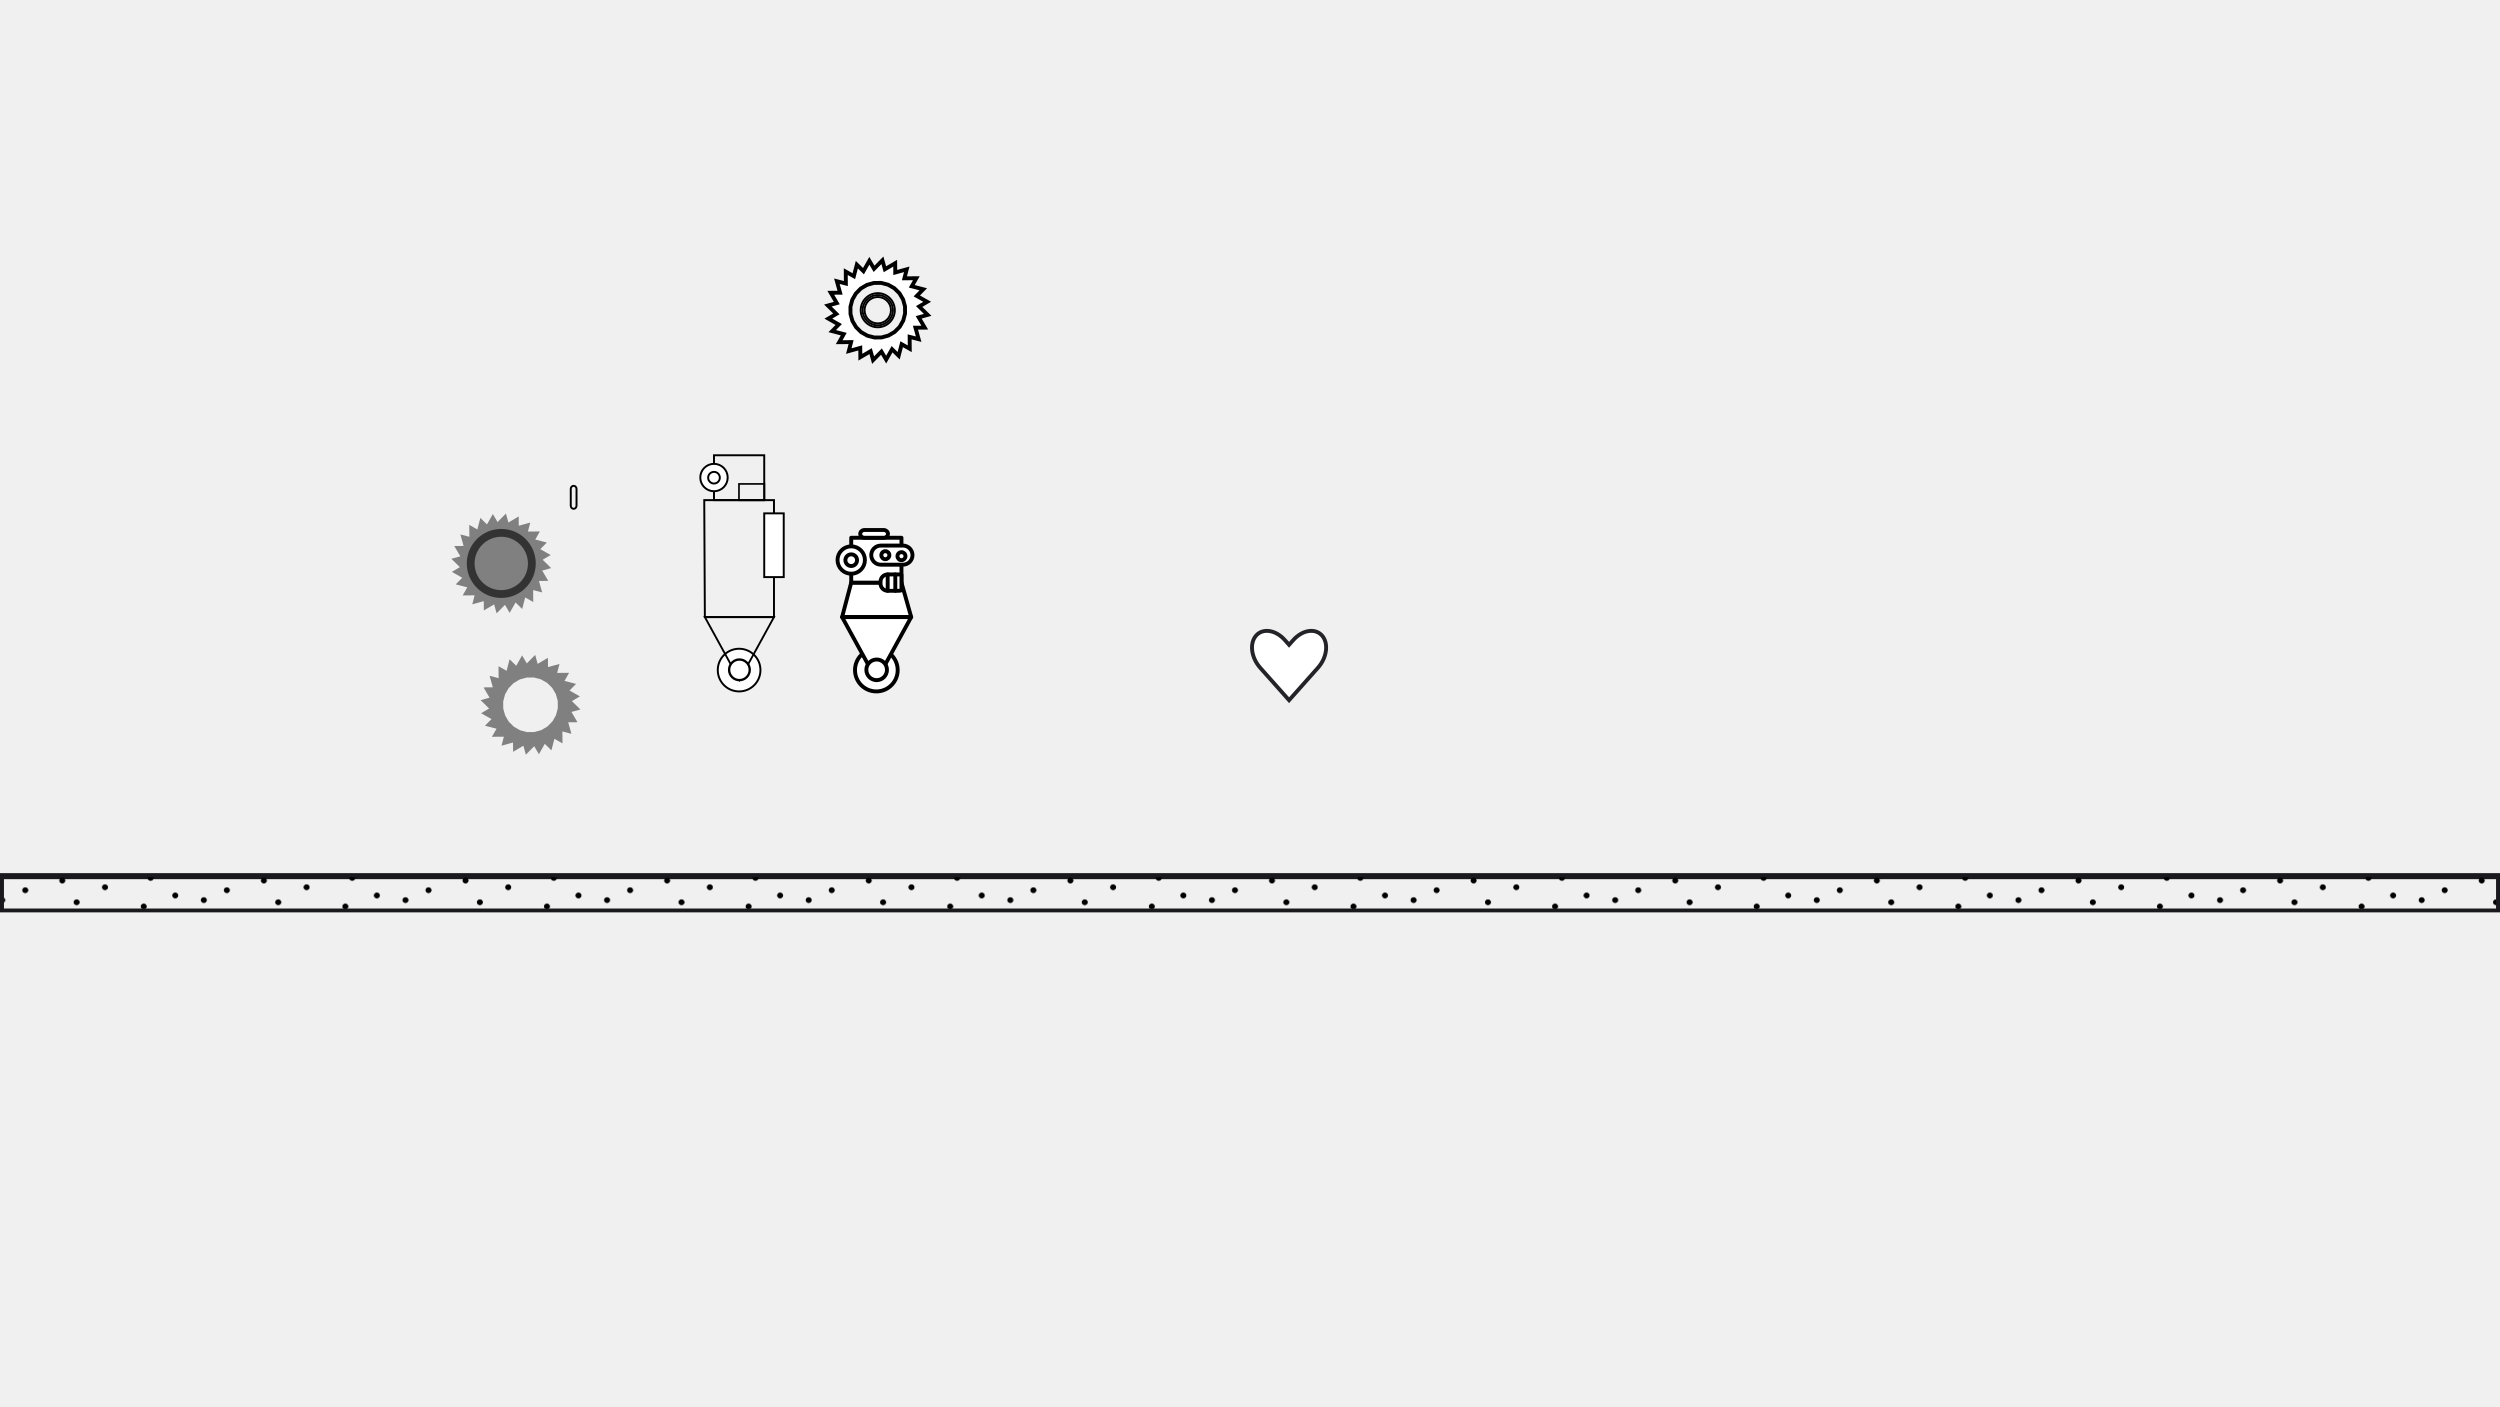
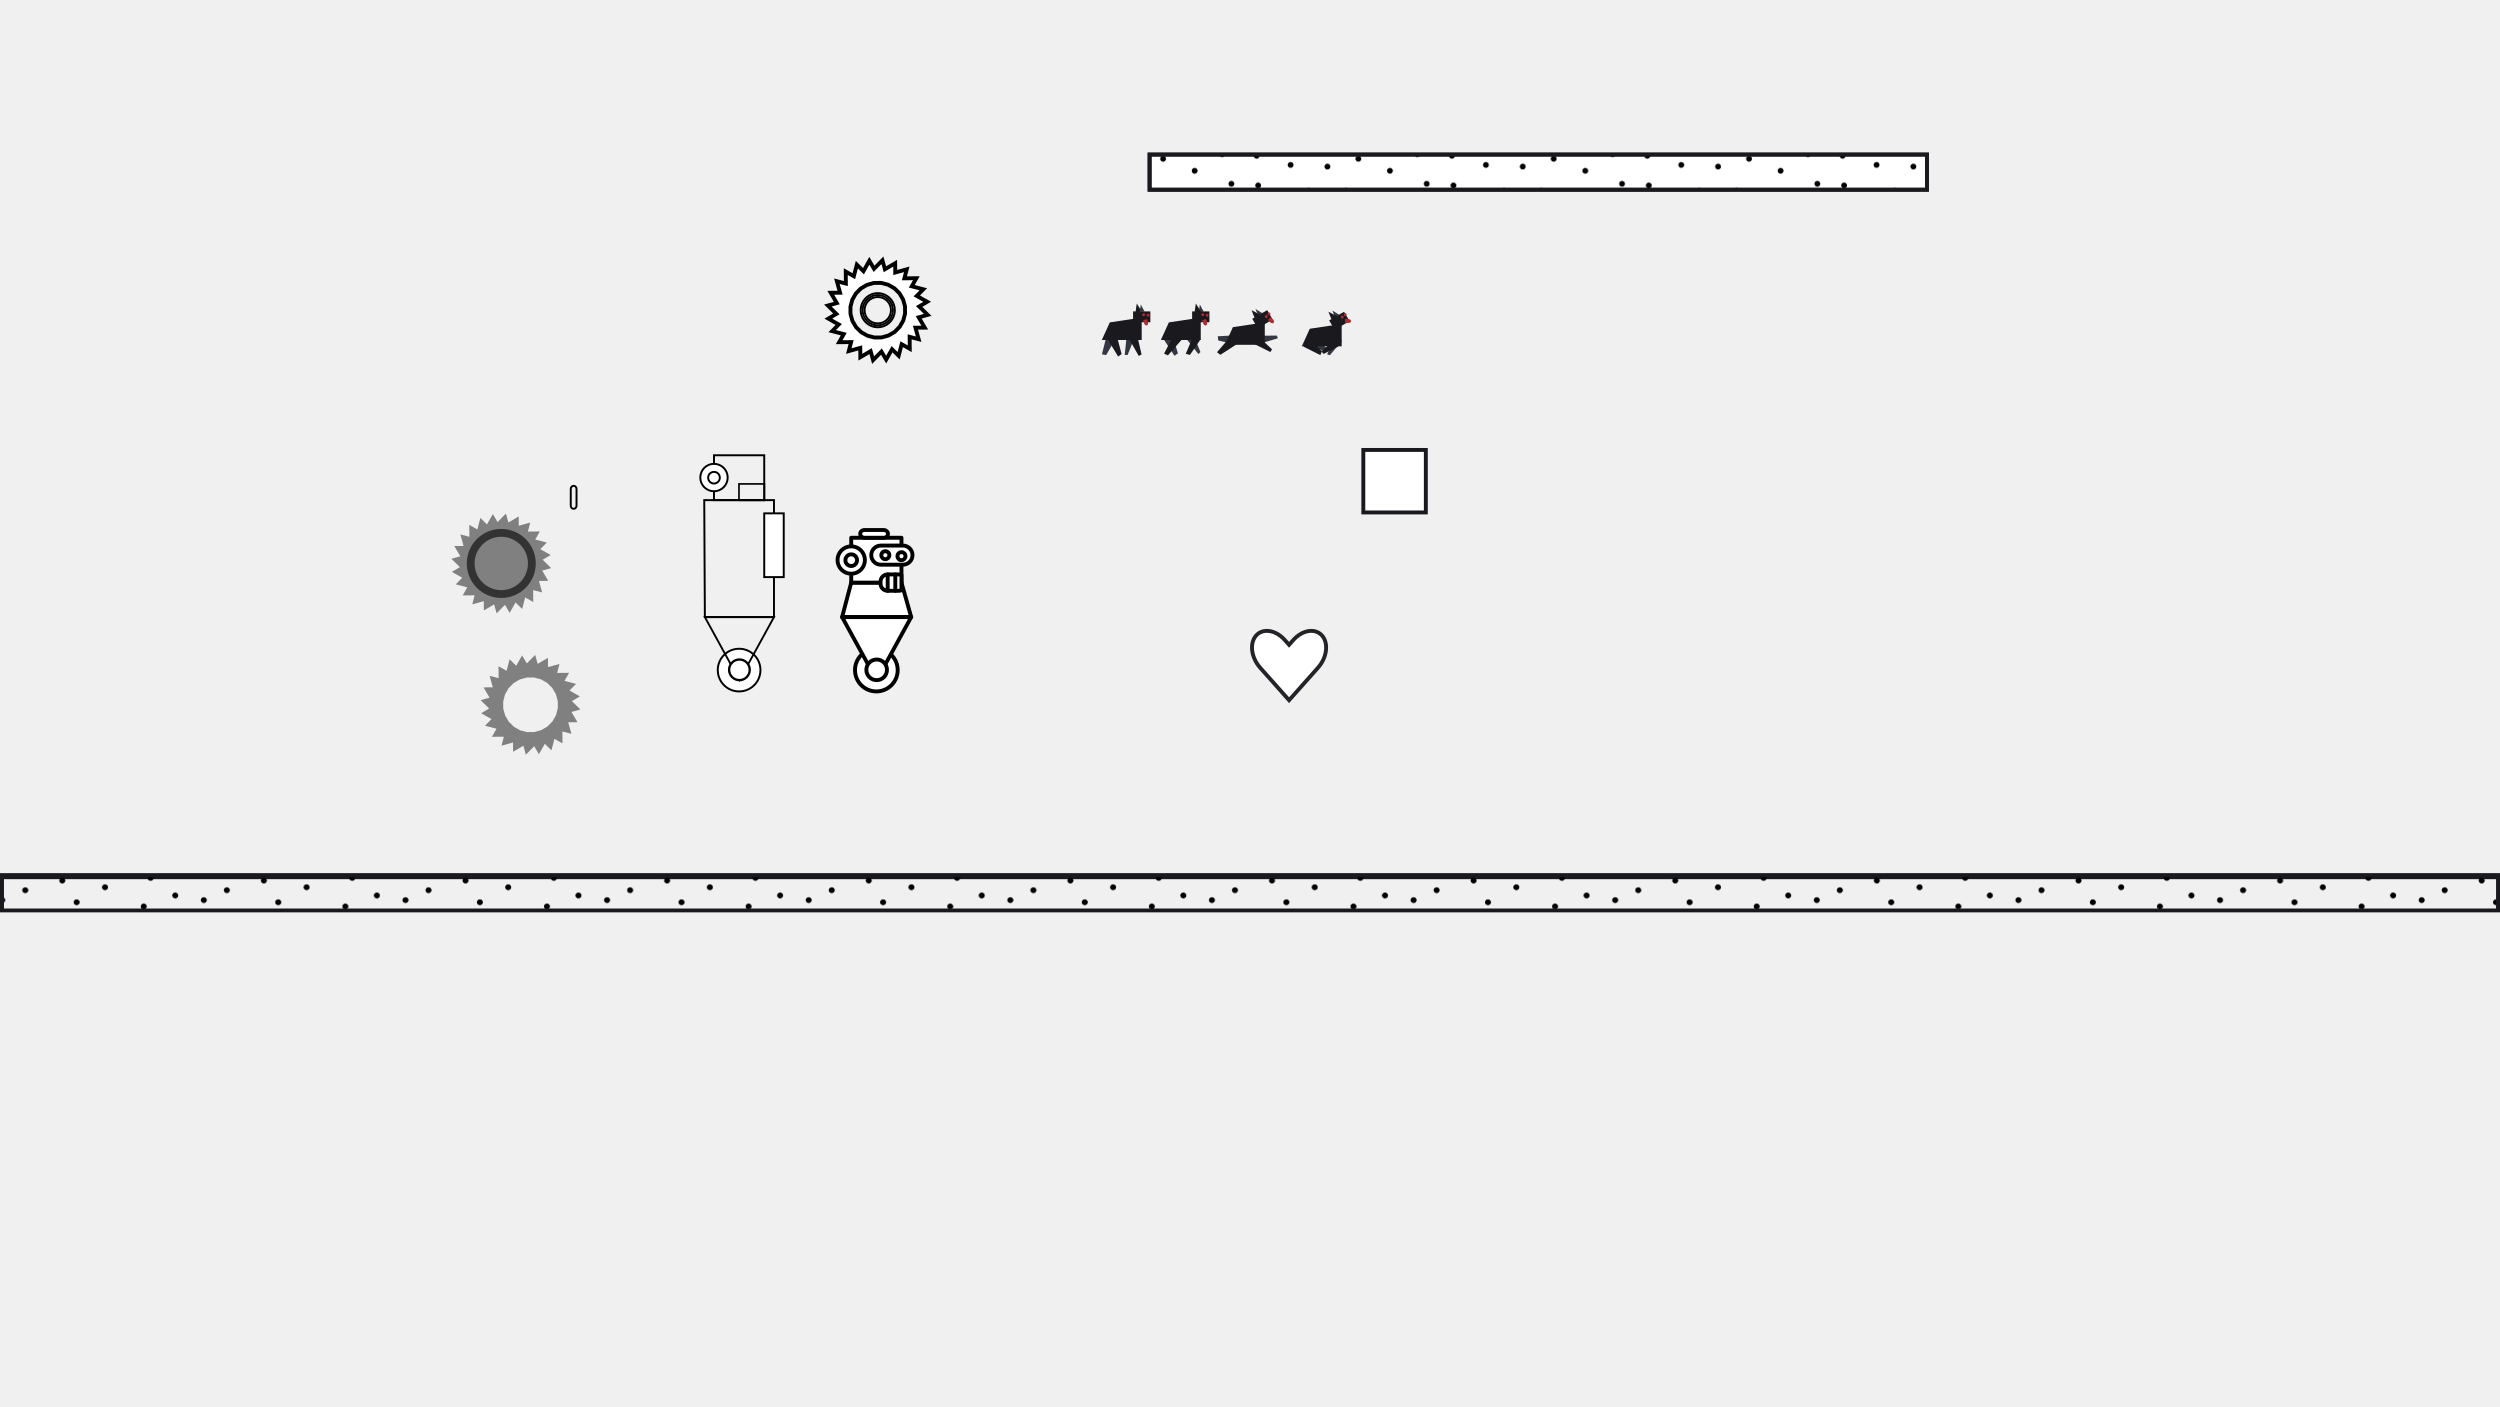
<svg xmlns="http://www.w3.org/2000/svg" xmlns:xlink="http://www.w3.org/1999/xlink" width="1280" height="720" viewBox="0 0 1280 720" version="1.1" id="svg1">
  <defs id="defs1">
-     <pattern xlink:href="#Polkadots-med" preserveAspectRatio="xMidYMid" id="pattern20" patternTransform="matrix(10,0,0,10,-45.68994,28.7962)" />
+     <pattern xlink:href="#pattern75" preserveAspectRatio="xMidYMid" id="pattern76" patternTransform="matrix(10,0,0,10,0,-29.18016)" />
+     <pattern patternUnits="userSpaceOnUse" width="10" height="10" patternTransform="translate(0,0) scale(10,10)" preserveAspectRatio="xMidYMid" id="pattern75">
+       <circle style="stroke:none" cx="2.567" cy="0.810" r="0.15" id="circle26" />
+       <circle style="stroke:none" cx="3.048" cy="2.33" r="0.15" id="circle27" />
+       <circle style="stroke:none" cx="4.418" cy="2.415" r="0.15" id="circle28" />
+       <circle style="stroke:none" cx="1.844" cy="3.029" r="0.15" id="circle29" />
+       <circle style="stroke:none" cx="6.08" cy="1.363" r="0.15" id="circle30" />
+       <circle style="stroke:none" cx="5.819" cy="4.413" r="0.15" id="circle31" />
+       <circle style="stroke:none" cx="4.305" cy="4.048" r="0.15" id="circle32" />
+       <circle style="stroke:none" cx="5.541" cy="3.045" r="0.15" id="circle33" />
+       <circle style="stroke:none" cx="4.785" cy="5.527" r="0.15" id="circle34" />
+       <circle style="stroke:none" cx="2.667" cy="5.184" r="0.15" id="circle35" />
+       <circle style="stroke:none" cx="7.965" cy="1.448" r="0.15" id="circle36" />
+       <circle style="stroke:none" cx="7.047" cy="5.049" r="0.15" id="circle38" />
+       <circle style="stroke:none" cx="4.340" cy="0.895" r="0.15" id="circle39" />
+       <circle style="stroke:none" cx="7.125" cy="0.340" r="0.15" id="circle44" />
+       <circle style="stroke:none" cx="9.550" cy="1.049" r="0.15" id="circle45" />
+       <circle style="stroke:none" cx="7.006" cy="2.689" r="0.15" id="circle46" />
+       <circle style="stroke:none" cx="8.909" cy="2.689" r="0.15" id="circle47" />
+       <circle style="stroke:none" cx="9.315" cy="4.407" r="0.15" id="circle48" />
+       <circle style="stroke:none" cx="7.820" cy="3.870" r="0.15" id="circle50" />
+       <circle style="stroke:none" cx="8.270" cy="5.948" r="0.15" id="circle51" />
+       <circle style="stroke:none" cx="7.973" cy="7.428" r="0.15" id="circle52" />
+       <circle style="stroke:none" cx="9.342" cy="8.072" r="0.15" id="circle53" />
+       <circle style="stroke:none" cx="8.206" cy="9.315" r="0.15" id="circle54" />
+       <circle style="stroke:none" cx="9.682" cy="9.475" r="0.15" id="circle55" />
+       <circle style="stroke:none" cx="9.688" cy="6.186" r="0.15" id="circle56" />
+       <circle style="stroke:none" cx="3.379" cy="6.296" r="0.15" id="circle57" />
+       <circle style="stroke:none" cx="2.871" cy="8.204" r="0.15" id="circle58" />
+       <circle style="stroke:none" cx="4.59" cy="8.719" r="0.15" id="circle59" />
+       <circle style="stroke:none" cx="3.181" cy="9.671" r="0.15" id="circle60" />
+       <circle style="stroke:none" cx="5.734" cy="7.315" r="0.15" id="circle61" />
+       <circle style="stroke:none" cx="6.707" cy="6.513" r="0.15" id="circle62" />
+       <circle style="stroke:none" cx="5.730" cy="9.670" r="0.15" id="circle63" />
+       <circle style="stroke:none" cx="6.535" cy="8.373" r="0.15" id="circle64" />
+       <circle style="stroke:none" cx="4.37" cy="7.154" r="0.15" id="circle65" />
+       <circle style="stroke:none" cx="0.622" cy="7.25" r="0.15" id="circle66" />
+       <circle style="stroke:none" cx="0.831" cy="5.679" r="0.15" id="circle67" />
+       <circle style="stroke:none" cx="1.257" cy="8.519" r="0.15" id="circle68" />
+       <circle style="stroke:none" cx="1.989" cy="6.877" r="0.15" id="circle69" />
+       <circle style="stroke:none" cx="0.374" cy="3.181" r="0.15" id="circle70" />
+       <circle style="stroke:none" cx="1.166" cy="1.664" r="0.15" id="circle71" />
+       <circle style="stroke:none" cx="1.151" cy="0.093" r="0.15" id="circle72" />
+       <circle style="stroke:none" cx="1.151" cy="10.093" r="0.15" id="circle73" />
+       <circle style="stroke:none" cx="1.302" cy="4.451" r="0.15" id="circle74" />
+       <circle style="stroke:none" cx="3.047" cy="3.763" r="0.15" id="circle75" />
+     </pattern>
+     <clipPath clipPathUnits="userSpaceOnUse" id="clipPath25">
+       <path id="path25" style="stroke-width:0.1;stroke-linecap:square;paint-order:markers fill stroke;stop-color:#000000" d="m -880.828,-187.298 h 1640.84 v 73.282 h -1640.84 z" />
+     </clipPath>
+     <pattern xlink:href="#Polkadots-med" preserveAspectRatio="xMidYMid" id="pattern20" patternTransform="matrix(10,0,0,10,-45.68994,28.7962)" x="0" y="0" />
    <pattern patternUnits="userSpaceOnUse" width="10" height="10" patternTransform="translate(0,0) scale(10,10)" preserveAspectRatio="xMidYMid" id="Polkadots-med">
      <circle style="stroke:none" cx="2.567" cy="0.810" r="0.15" id="circle406" />
      <circle style="stroke:none" cx="3.048" cy="2.33" r="0.15" id="circle408" />
      <circle style="stroke:none" cx="4.418" cy="2.415" r="0.15" id="circle410" />
      <circle style="stroke:none" cx="1.844" cy="3.029" r="0.15" id="circle412" />
      <circle style="stroke:none" cx="6.08" cy="1.363" r="0.15" id="circle414" />
      <circle style="stroke:none" cx="5.819" cy="4.413" r="0.15" id="circle416" />
      <circle style="stroke:none" cx="4.305" cy="4.048" r="0.15" id="circle418" />
      <circle style="stroke:none" cx="5.541" cy="3.045" r="0.15" id="circle420" />
      <circle style="stroke:none" cx="4.785" cy="5.527" r="0.15" id="circle422" />
      <circle style="stroke:none" cx="2.667" cy="5.184" r="0.15" id="circle424" />
      <circle style="stroke:none" cx="7.965" cy="1.448" r="0.15" id="circle426" />
      <circle style="stroke:none" cx="7.047" cy="5.049" r="0.15" id="circle428" />
      <circle style="stroke:none" cx="4.340" cy="0.895" r="0.15" id="circle430" />
      <circle style="stroke:none" cx="7.125" cy="0.340" r="0.15" id="circle432" />
      <circle style="stroke:none" cx="9.550" cy="1.049" r="0.15" id="circle434" />
      <circle style="stroke:none" cx="7.006" cy="2.689" r="0.15" id="circle436" />
      <circle style="stroke:none" cx="8.909" cy="2.689" r="0.15" id="circle438" />
      <circle style="stroke:none" cx="9.315" cy="4.407" r="0.15" id="circle440" />
      <circle style="stroke:none" cx="7.820" cy="3.870" r="0.15" id="circle442" />
      <circle style="stroke:none" cx="8.270" cy="5.948" r="0.15" id="circle444" />
      <circle style="stroke:none" cx="7.973" cy="7.428" r="0.15" id="circle446" />
      <circle style="stroke:none" cx="9.342" cy="8.072" r="0.15" id="circle448" />
      <circle style="stroke:none" cx="8.206" cy="9.315" r="0.15" id="circle450" />
      <circle style="stroke:none" cx="9.682" cy="9.475" r="0.15" id="circle452" />
      <circle style="stroke:none" cx="9.688" cy="6.186" r="0.15" id="circle454" />
      <circle style="stroke:none" cx="3.379" cy="6.296" r="0.15" id="circle456" />
      <circle style="stroke:none" cx="2.871" cy="8.204" r="0.15" id="circle458" />
      <circle style="stroke:none" cx="4.59" cy="8.719" r="0.15" id="circle460" />
      <circle style="stroke:none" cx="3.181" cy="9.671" r="0.15" id="circle462" />
      <circle style="stroke:none" cx="5.734" cy="7.315" r="0.15" id="circle464" />
      <circle style="stroke:none" cx="6.707" cy="6.513" r="0.15" id="circle466" />
      <circle style="stroke:none" cx="5.730" cy="9.670" r="0.15" id="circle468" />
      <circle style="stroke:none" cx="6.535" cy="8.373" r="0.15" id="circle470" />
      <circle style="stroke:none" cx="4.37" cy="7.154" r="0.15" id="circle472" />
      <circle style="stroke:none" cx="0.622" cy="7.25" r="0.15" id="circle474" />
      <circle style="stroke:none" cx="0.831" cy="5.679" r="0.15" id="circle476" />
      <circle style="stroke:none" cx="1.257" cy="8.519" r="0.15" id="circle478" />
      <circle style="stroke:none" cx="1.989" cy="6.877" r="0.15" id="circle480" />
      <circle style="stroke:none" cx="0.374" cy="3.181" r="0.15" id="circle482" />
      <circle style="stroke:none" cx="1.166" cy="1.664" r="0.15" id="circle484" />
      <circle style="stroke:none" cx="1.151" cy="0.093" r="0.15" id="circle486" />
      <circle style="stroke:none" cx="1.151" cy="10.093" r="0.15" id="circle488" />
      <circle style="stroke:none" cx="1.302" cy="4.451" r="0.15" id="circle490" />
      <circle style="stroke:none" cx="3.047" cy="3.763" r="0.15" id="circle492" />
    </pattern>
    <clipPath clipPathUnits="userSpaceOnUse" id="clipPath14">
      <path id="path14" style="stroke-width:0.1;stroke-linecap:square;paint-order:markers fill stroke;stop-color:#000000" d="m -880.828,-187.298 h 1640.84 v 73.282 h -1640.84 z" />
    </clipPath>
    <clipPath clipPathUnits="userSpaceOnUse" id="clipPath52">
      <path id="path8" style="stroke-width:0.1;stroke-linecap:square;paint-order:markers fill stroke;stop-color:#000000" d="m -880.828,-187.298 h 1640.84 v 73.282 h -1640.84 z" />
    </clipPath>
  </defs>
  <g id="layer1">
    <path id="path49" style="fill:#808080;fill-opacity:1;stroke:none;stroke-width:10" d="m 259.033,262.938 -4.283,4.352 -2.41,-4.1 -3.01,5.313 -3.391,-3.336 -1.531,5.91 -4.139,-2.344 0.051,6.105 -4.604,-1.193 1.627,5.883 -4.754,0.039 3.094,5.264 -4.582,1.268 4.352,4.283 -4.1,2.41 5.313,3.01 -3.336,3.391 5.91,1.531 -2.344,4.139 6.105,-0.051 -1.193,4.604 5.883,-1.627 0.039,4.754 5.264,-3.096 1.268,4.584 4.281,-4.35 2.412,4.098 3.01,-5.312 3.389,3.336 1.533,-5.91 4.137,2.344 -0.049,-6.105 4.604,1.193 -1.627,-5.883 4.754,-0.039 -3.094,-5.264 4.582,-1.268 -4.352,-4.281 4.1,-2.412 -5.313,-3.01 3.336,-3.389 -5.91,-1.533 2.344,-4.137 -6.105,0.049 1.193,-4.604 -5.883,1.627 -0.039,-4.754 -5.264,3.094 z m -0.66,11.564 3.559,0.922 3.201,1.812 2.623,2.58 1.863,3.17 0.98,3.543 0.029,3.68 -0.922,3.559 -1.812,3.199 -2.582,2.627 -3.164,1.861 -3.547,0.98 -3.684,0.029 -3.553,-0.92 -3.203,-1.814 -2.621,-2.578 -1.865,-3.168 -0.98,-3.545 -0.029,-3.686 0.92,-3.555 1.816,-3.203 2.576,-2.619 3.168,-1.865 3.545,-0.98 z" />
    <path id="path52" style="fill:#808080;fill-opacity:1;stroke:none;stroke-width:10" d="m 274.007,335.313 -4.283,4.352 -2.41,-4.1 -3.01,5.313 -3.391,-3.336 -1.531,5.91 -4.139,-2.344 0.051,6.105 -4.604,-1.193 1.627,5.883 -4.754,0.039 3.094,5.264 -4.582,1.268 4.352,4.283 -4.1,2.41 5.313,3.01 -3.336,3.391 5.91,1.531 -2.344,4.139 6.105,-0.051 -1.193,4.604 5.883,-1.627 0.039,4.754 5.264,-3.096 1.268,4.584 4.281,-4.35 2.412,4.098 3.01,-5.312 3.389,3.336 1.533,-5.91 4.137,2.344 -0.049,-6.105 4.604,1.193 -1.627,-5.883 4.754,-0.039 -3.094,-5.264 4.582,-1.268 -4.352,-4.281 4.1,-2.412 -5.313,-3.01 3.336,-3.389 -5.91,-1.533 2.344,-4.137 -6.105,0.049 1.193,-4.604 -5.883,1.627 -0.039,-4.754 -5.264,3.094 z m -0.66,11.564 3.559,0.922 3.201,1.812 2.623,2.58 1.863,3.17 0.98,3.543 0.029,3.68 -0.922,3.559 -1.812,3.199 -2.582,2.627 -3.164,1.861 -3.547,0.98 -3.684,0.029 -3.553,-0.92 -3.203,-1.814 -2.621,-2.578 -1.865,-3.168 -0.98,-3.545 -0.029,-3.686 0.92,-3.555 1.816,-3.203 2.576,-2.619 3.168,-1.865 3.545,-0.98 z" />
    <circle style="fill:#808080;stroke:#333333;stroke-width:4;stroke-dasharray:none" id="circle49" cx="256.647" cy="288.484" r="15.662" />
    <g id="g37" transform="translate(-703.3528,-251.5157)">
      <circle style="fill:#ffffff;fill-opacity:1;stroke:#000000;stroke-width:1;stroke-dasharray:none" id="path37" cx="1081.777" cy="594.6" r="10.927" />
      <path id="rect29" style="opacity:1;vector-effect:none;fill:none;fill-rule:evenodd;stroke:#000000;stop-color:#000000;stop-opacity:1" d="m 1063.924,507.581 h 35.707 v 59.882 h -35.388 z" />
      <rect style="font-variation-settings:normal;opacity:1;vector-effect:none;fill:none;fill-opacity:1;fill-rule:evenodd;stroke:#000000;stroke-width:1;stroke-linecap:butt;stroke-linejoin:miter;stroke-miterlimit:4;stroke-dasharray:none;stroke-dashoffset:0;stroke-opacity:1;-inkscape-stroke:none;stop-color:#000000;stop-opacity:1" id="rect30" width="25.725" height="22.968" x="1068.915" y="484.613" />
      <rect style="font-variation-settings:normal;opacity:1;vector-effect:none;fill:#ffffff;fill-opacity:1;fill-rule:evenodd;stroke:#000000;stroke-width:1;stroke-linecap:butt;stroke-linejoin:miter;stroke-miterlimit:4;stroke-dasharray:none;stroke-dashoffset:0;stroke-opacity:1;-inkscape-stroke:none;stop-color:#000000;stop-opacity:1" id="rect31" width="9.983" height="32.636" x="1094.64" y="514.356" />
      <path style="fill:none;fill-opacity:1;stroke:#000000;stroke-width:1;stroke-dasharray:none" id="path33" d="m 1030.904,629.677 -9.31,-16.126 -9.31,-16.126 18.621,0 18.62,0 -9.31,16.126 z" transform="matrix(0.9502488,0,0,1.000875,102.3215,-30.48499)" />
      <rect style="font-variation-settings:normal;opacity:1;vector-effect:none;fill:none;fill-opacity:1;fill-rule:evenodd;stroke:#000000;stroke-width:0.858;stroke-linecap:butt;stroke-linejoin:miter;stroke-miterlimit:4;stroke-dasharray:none;stroke-dashoffset:0;stroke-opacity:1;-inkscape-stroke:none;stop-color:#000000;stop-opacity:1" id="rect34" width="13.004" height="8.368" x="1081.707" y="499.284" />
      <circle style="fill:#ffffff;fill-opacity:1;stroke:#000000;stroke-width:1;stroke-dasharray:none" id="path34" cx="1068.915" cy="496.018" r="7.013" />
      <circle style="fill:#ffffff;fill-opacity:1;stroke:#000000;stroke-width:1.205;stroke-dasharray:none" id="path35" cx="1081.937" cy="594.462" r="5.281" />
      <circle style="fill:#ffffff;fill-opacity:1;stroke:#000000;stroke-width:1;stroke-dasharray:none" id="path36" cx="1068.915" cy="496.097" r="2.986" />
    </g>
    <circle style="fill:#ffffff;fill-opacity:1;stroke:#000000;stroke-width:2;stroke-linejoin:round;stroke-dasharray:none" id="circle37" cx="448.687" cy="343.084" r="10.927" />
    <path id="path38" style="fill:#ffffff;fill-rule:evenodd;stroke:#000000;stroke-width:2;stroke-linecap:round;stroke-linejoin:round;stroke-dasharray:none;stop-color:#000000" d="m 435.825,298.3 h 25.725 l 4.991,17.647 h -35.388 z" />
    <rect style="font-variation-settings:normal;fill:#ffffff;fill-opacity:1;fill-rule:evenodd;stroke:#000000;stroke-width:2;stroke-linecap:butt;stroke-linejoin:round;stroke-miterlimit:4;stroke-dasharray:none;stroke-dashoffset:0;stroke-opacity:1;stop-color:#000000" id="rect38" width="25.725" height="22.968" x="435.825" y="275.331" />
    <rect style="font-variation-settings:normal;fill:#ffffff;fill-opacity:1;fill-rule:evenodd;stroke:#000000;stroke-width:2;stroke-linecap:butt;stroke-linejoin:round;stroke-miterlimit:4;stroke-dasharray:none;stroke-dashoffset:0;stroke-opacity:1;stop-color:#000000" id="rect39" width="3.965" height="14.206" x="271.366" y="-454.639" transform="rotate(90)" ry="2.173" rx="1.983" />
    <path style="fill:#ffffff;fill-opacity:1;stroke:#000000;stroke-width:2.051;stroke-linejoin:round;stroke-dasharray:none" id="path39" d="m 1030.904,629.677 -9.31,-16.126 -9.31,-16.126 18.621,0 18.62,0 -9.31,16.126 z" transform="matrix(0.9502488,0,0,1.000875,-530.7686,-282.0007)" />
    <circle style="fill:#ffffff;fill-opacity:1;stroke:#000000;stroke-width:2;stroke-linejoin:round;stroke-dasharray:none" id="circle40" cx="435.825" cy="286.737" r="7.013" />
    <circle style="fill:#ffffff;fill-opacity:1;stroke:#000000;stroke-width:2;stroke-linejoin:round;stroke-dasharray:none" id="circle41" cx="448.847" cy="342.946" r="5.281" />
    <circle style="fill:#ffffff;fill-opacity:1;stroke:#000000;stroke-width:2;stroke-linejoin:round;stroke-dasharray:none" id="circle42" cx="435.825" cy="286.816" r="2.986" />
    <rect style="font-variation-settings:normal;fill:#ffffff;fill-opacity:1;fill-rule:evenodd;stroke:#000000;stroke-width:2;stroke-linecap:butt;stroke-linejoin:miter;stroke-miterlimit:4;stroke-dasharray:none;stroke-dashoffset:0;stroke-opacity:1;stop-color:#000000" id="rect43" width="21.117" height="9.791" x="446.08" y="279.331" ry="4.895" rx="4.895" />
    <circle style="fill:#ffffff;fill-opacity:1;stroke:#000000;stroke-width:2;stroke-linecap:round;stroke-linejoin:round;stroke-dasharray:none" id="circle43" cx="461.55" cy="284.764" r="2.052" />
    <circle style="fill:#ffffff;fill-opacity:1;stroke:#000000;stroke-width:2;stroke-linecap:round;stroke-linejoin:round;stroke-dasharray:none" id="path43" cx="453.295" cy="284.264" r="2.052" />
    <path id="rect40" style="font-variation-settings:normal;fill:#ffffff;fill-opacity:1;fill-rule:evenodd;stroke:#000000;stroke-width:2;stroke-linecap:butt;stroke-linejoin:round;stroke-miterlimit:4;stroke-dasharray:none;stroke-dashoffset:0;stroke-opacity:1;stop-color:#000000" d="m 454.487,294.117 c -2.021,0 -3.648,1.626 -3.648,3.646 v 1.072 c 0,2.021 1.628,3.648 3.648,3.648 h 5.709 c 0.479,0 0.935,-0.092 1.354,-0.258 v -7.854 c -0.418,-0.166 -0.875,-0.256 -1.354,-0.256 z" />
    <rect style="font-variation-settings:normal;opacity:1;vector-effect:none;fill:none;fill-opacity:1;fill-rule:evenodd;stroke:#000000;stroke-width:1;stroke-linecap:butt;stroke-linejoin:miter;stroke-miterlimit:4;stroke-dasharray:none;stroke-dashoffset:0;stroke-opacity:1;-inkscape-stroke:none;stop-color:#000000;stop-opacity:1" id="rect45" width="2.952" height="11.785" x="292.228" y="248.733" rx="1.607" ry="1.607" />
    <path style="fill:#ffffff;fill-opacity:1;stroke:#000000;stroke-width:2;stroke-linecap:round;stroke-linejoin:round;stroke-dasharray:none" d="m 454.487,294.117 v 8.367" id="path47" />
    <path style="fill:#ffffff;fill-opacity:1;stroke:#000000;stroke-width:2;stroke-linecap:round;stroke-linejoin:round;stroke-dasharray:none" d="m 458.397,294.117 v 8.367" id="path48" />
    <path id="path3" style="opacity:1;fill:#ffffff;stroke:#232328;stroke-width:2;stroke-dasharray:none" d="m 643.147,325.384 c -3.497,3.927 -2.57,11.291 2.077,16.511 l 2.157,2.423 12.623,14.178 12.623,-14.178 2.157,-2.423 c 4.647,-5.22 5.574,-12.584 2.077,-16.511 -3.496,-3.927 -10.053,-2.887 -14.7,2.333 l -2.157,2.423 -2.157,-2.423 c -4.647,-5.22 -11.203,-6.26 -14.7,-2.333 z" />
    <g id="g7">
      <path id="path6" style="fill:#ffffff;fill-opacity:1;stroke:#000000;stroke-width:2;stroke-dasharray:none" d="m 451.797,133.278 -4.283,4.352 -2.41,-4.1 -3.01,5.313 -3.391,-3.336 -1.531,5.91 -4.139,-2.344 0.051,6.105 -4.604,-1.193 1.627,5.883 -4.754,0.039 3.094,5.264 -4.582,1.268 4.352,4.283 -4.1,2.41 5.312,3.01 -3.336,3.391 5.91,1.531 -2.344,4.139 6.106,-0.051 -1.193,4.604 5.883,-1.627 0.039,4.754 5.264,-3.096 1.268,4.584 4.281,-4.35 2.412,4.098 3.01,-5.312 3.389,3.336 1.533,-5.91 4.137,2.344 -0.049,-6.105 4.604,1.193 -1.627,-5.883 4.754,-0.039 -3.094,-5.264 4.582,-1.268 -4.351,-4.281 4.1,-2.412 -5.312,-3.01 3.336,-3.389 -5.91,-1.533 2.344,-4.137 -6.105,0.049 1.193,-4.604 -5.883,1.627 -0.039,-4.754 -5.264,3.094 z m -0.66,11.564 3.559,0.922 3.201,1.812 2.623,2.58 1.863,3.17 0.981,3.543 0.029,3.68 -0.922,3.559 -1.812,3.199 -2.582,2.627 -3.164,1.861 -3.547,0.98 -3.684,0.029 -3.553,-0.92 -3.203,-1.814 -2.621,-2.578 -1.865,-3.168 -0.981,-3.545 -0.029,-3.686 0.92,-3.555 1.816,-3.203 2.576,-2.619 3.168,-1.865 3.545,-0.98 z" />
      <g id="g5" transform="translate(-67.87351,0.7861606)">
        <circle style="opacity:1;fill:none;stroke:none;stroke-width:2;stroke-dasharray:none" id="path5" cx="517.285" cy="158.037" r="10.145" />
        <g id="path4" style="opacity:1;fill:none;stroke:#000000;stroke-width:2.022;stroke-dasharray:none" transform="matrix(0.4945499,0,0,0.4945499,35.1122,-144.8121)">
          <path style="baseline-shift:baseline;display:inline;overflow:visible;fill:none;stroke:#000000;stroke-width:2.022;stroke-dasharray:none;enable-background:accumulate;stop-color:#000000;stop-opacity:1" d="M 990.636,612.374 A 15.662,15.662 0 0 1 974.974,628.036 15.662,15.662 0 0 1 959.312,612.374 15.662,15.662 0 0 1 974.974,596.713 a 15.662,15.662 0 0 1 15.662,15.662 z" id="path50" />
          <path style="baseline-shift:baseline;display:inline;overflow:visible;fill:none;stroke:#000000;stroke-width:2.022;stroke-dasharray:none;enable-background:accumulate;stop-color:#000000;stop-opacity:1" d="m 974.975,594.713 c -9.731,0 -17.662,7.932 -17.662,17.662 0,9.731 7.932,17.66 17.662,17.66 9.731,0 17.66,-7.93 17.66,-17.66 0,-9.731 -7.93,-17.662 -17.66,-17.662 z m 0,4 c 7.569,0 13.66,6.093 13.66,13.662 0,7.569 -6.091,13.66 -13.66,13.66 -7.569,0 -13.662,-6.091 -13.662,-13.66 0,-7.569 6.093,-13.662 13.662,-13.662 z" id="path51" />
        </g>
      </g>
      <circle style="opacity:0.36;fill:none;stroke:none;stroke-width:2;stroke-dasharray:none" id="path7" cx="449.412" cy="158.848" r="18.449" />
    </g>
    <g id="g23" transform="matrix(1.020822,0,0,1,-11.11698,0)" style="stroke-width:0.99">
      <g id="g22" transform="matrix(1.01124,0,0,1,-39.75786,370.2068)" style="stroke-width:0.984">
        <rect style="display:inline;fill:#ffffff;fill-opacity:1;stroke:#19191e;stroke-width:1.968;stroke-dasharray:none;stroke-opacity:1" id="rect21" width="1238" height="1" x="51.065" y="77.942" rx="0" ry="0" />
        <rect style="display:inline;fill:url(#pattern20);fill-opacity:1;stroke:#19191e;stroke-width:1.968;stroke-dasharray:none;stroke-opacity:1" id="rect20" width="1238" height="18" x="51.065" y="77.942" rx="0" ry="0" />
      </g>
    </g>
+     <g id="g76">
+       <rect style="opacity:1;fill:#ffffff;fill-opacity:1;stroke:#19191e;stroke-width:2;stroke-dasharray:none;stroke-opacity:1" id="rect24" width="398" height="18" x="588.597" y="79.135" />
+       <rect style="opacity:1;fill:url(#pattern76);fill-opacity:1;stroke:#19191e;stroke-width:2;stroke-dasharray:none;stroke-opacity:1" id="rect23" width="398" height="18" x="588.597" y="79.135" />
+     </g>
+     <rect style="opacity:1;fill:#ffffff;fill-opacity:1;stroke:#19191e;stroke-width:2;stroke-dasharray:none;stroke-opacity:1" id="rect76" width="32" height="32" x="698.02" y="230.37" />
+     <path id="rect80" style="opacity:1;fill:#19191e;fill-opacity:1;stroke:none;stroke-width:2;stroke-dasharray:none;stroke-opacity:1" d="m 582.04,155.412 -0.286,1.808 -0.303,2.221 h -1.321 v 5.576 h 8.848 v -5.576 h -4.424 z" />
+     <g id="g113">
+       <path style="opacity:1;fill:#323741;fill-opacity:1;stroke:none;stroke-width:2;stroke-dasharray:none;stroke-opacity:1" d="m 642.8,158.188 1.438,3.56 2.104,-1.378 z" id="path94" />
+       <path id="path95" style="opacity:1;fill:#323741;stroke-width:2" d="m 633.118,171.666 -0.155,4.834 -9.221,-2.168 -0.249,-2.162 z" />
+       <path id="path96" style="opacity:1;fill:#323741;stroke-width:2" d="m 645.044,175.917 -0.974,-4.029 9.674,-0.067 0.546,1.374 z" />
+       <path id="path97" style="opacity:1;fill:#19191e;stroke-width:2" d="m 631.243,167.504 16.328,-2.459 v 11.477 h -20.427 z" />
+       <path id="path98" style="opacity:1;fill:#19191e;fill-opacity:1;stroke:none;stroke-width:2;stroke-dasharray:none;stroke-opacity:1" d="m 640.783,158.788 0.66,1.708 0.853,2.073 -1.143,0.663 2.799,4.822 7.652,-4.442 -2.799,-4.822 -3.827,2.221 z" />
+       <path id="path99" style="opacity:1;fill:#19191e;stroke-width:2" d="m 629.382,173.039 3.527,3.393 -8.078,5.227 -1.735,-1.314 z" />
+       <path id="path100" style="opacity:1;fill:#19191e;stroke-width:2" d="m 641.837,175.962 3.315,-2.823 6.1,5.689 -0.786,1.428 z" />
+       <circle style="opacity:1;fill:#b42832;fill-opacity:1;stroke:none;stroke-width:2;stroke-dasharray:none;stroke-opacity:1" id="circle100" cx="479.363" cy="465.662" r="0.747" transform="rotate(-30.13181)" />
+       <circle style="opacity:1;fill:#b42832;fill-opacity:1;stroke:none;stroke-width:2;stroke-dasharray:none;stroke-opacity:1" id="circle101" cx="481.263" cy="465.181" r="0.747" transform="rotate(-30.13181)" />
+       <path id="path101" style="opacity:1;fill:#b42832;fill-opacity:1;stroke:none;stroke-width:2;stroke-dasharray:none;stroke-opacity:1" d="m 652.1,165.296 c 0.389,-0.408 0.225,-1.191 -0.368,-1.758 l -1.187,-1.133 -1.405,1.472 1.187,1.133 c 0.593,0.566 1.384,0.693 1.773,0.286 z" />
+     </g>
+     <g id="g114" transform="translate(0,3.257919)">
+       <path style="opacity:1;fill:#323741;fill-opacity:1;stroke:none;stroke-width:2;stroke-dasharray:none;stroke-opacity:1" d="m 682.166,155.744 1.438,3.56 2.104,-1.378 z" id="path86" />
+       <path id="path87" style="opacity:1;fill:#323741;stroke-width:2" d="m 669.521,172.574 2.482,-4.151 7.009,6.372 -0.832,2.011 z" />
+       <path id="path88" style="opacity:1;fill:#323741;stroke-width:2" d="m 683.42,169.345 3.698,1.874 -6.227,7.403 -1.4,-0.476 z" />
+       <path id="path89" style="opacity:1;fill:#19191e;stroke-width:2" d="m 670.61,165.061 16.328,-2.459 v 11.477 h -20.427 z" />
+       <path id="path90" style="opacity:1;fill:#19191e;fill-opacity:1;stroke:none;stroke-width:2;stroke-dasharray:none;stroke-opacity:1" d="m 680.149,156.344 0.66,1.708 0.853,2.073 -1.143,0.663 2.799,4.822 7.652,-4.442 -2.799,-4.822 -3.827,2.221 z" />
+       <path id="path91" style="opacity:1;fill:#19191e;stroke-width:2" d="m 667.407,174.249 2.43,-4.248 7.039,6.56 -0.851,2.003 z" />
+       <path id="path92" style="opacity:1;fill:#19191e;stroke-width:2" d="m 683.615,170.073 1.528,4.078 -7.424,3.802 -1.076,-1.225 z" />
+       <circle style="opacity:1;fill:#b42832;fill-opacity:1;stroke:none;stroke-width:2;stroke-dasharray:none;stroke-opacity:1" id="circle92" cx="514.5" cy="482.593" r="0.747" transform="rotate(-30.13181)" />
+       <circle style="opacity:1;fill:#b42832;fill-opacity:1;stroke:none;stroke-width:2;stroke-dasharray:none;stroke-opacity:1" id="circle93" cx="516.441" cy="482.299" r="0.747" transform="rotate(-30.13181)" />
+       <path id="path93" style="opacity:1;fill:#b42832;fill-opacity:1;stroke:none;stroke-width:2;stroke-dasharray:none;stroke-opacity:1" d="m 691.758,161.253 c 0.067,-0.56 -0.534,-1.088 -1.348,-1.186 l -1.629,-0.196 -0.243,2.021 1.629,0.196 c 0.815,0.098 1.523,-0.274 1.591,-0.834 z" />
+     </g>
+     <g id="g112">
+       <g id="g110">
+         <path style="opacity:1;fill:#323741;fill-opacity:1;stroke:none;stroke-width:2;stroke-dasharray:none;stroke-opacity:1" d="m 614.321,155.905 -0.543,3.801 2.511,-0.136 z" id="path102" />
+         <path id="path103" style="opacity:1;fill:#323741;stroke-width:2" d="m 596.064,174.128 4.25,-2.307 2.785,9.054 -1.74,1.307 z" />
+         <path id="path104" style="opacity:1;fill:#323741;stroke-width:2" d="m 607.59,173.688 3.379,-2.401 3.655,8.957 -1.073,1.017 z" />
+         <path id="path105" style="opacity:1;fill:#19191e;stroke-width:2" d="m 598.461,165.061 16.328,-2.459 v 11.477 h -20.427 z" />
+         <path id="path106" style="opacity:1;fill:#19191e;fill-opacity:1;stroke:none;stroke-width:2;stroke-dasharray:none;stroke-opacity:1" d="m 612.276,155.412 -0.286,1.808 -0.303,2.221 h -1.321 v 5.576 h 8.848 v -5.576 h -4.424 z" />
+         <path id="path107" style="opacity:1;fill:#19191e;stroke-width:2" d="m 600.444,172.518 4.978,0.96 -7.436,8.472 -1.99,-0.882 z" />
+         <path id="path108" style="opacity:1;fill:#19191e;stroke-width:2" d="m 611.498,170.783 3.162,2.994 -5.388,7.921 -2.176,-0.533 z" />
+         <circle style="opacity:1;fill:#b42832;fill-opacity:1;stroke:none;stroke-width:2;stroke-dasharray:none;stroke-opacity:1" id="circle108" cx="615.814" cy="161.131" r="0.747" />
+         <circle style="opacity:1;fill:#b42832;fill-opacity:1;stroke:none;stroke-width:2;stroke-dasharray:none;stroke-opacity:1" id="circle109" cx="618.054" cy="161.403" r="0.747" />
+         <path id="path109" style="opacity:1;fill:#b42832;fill-opacity:1;stroke:none;stroke-width:2;stroke-dasharray:none;stroke-opacity:1" d="m 617.404,166.634 c 0.541,-0.157 0.793,-0.917 0.564,-1.705 l -0.458,-1.576 -1.954,0.568 0.458,1.576 c 0.229,0.788 0.849,1.294 1.39,1.137 z" />
+       </g>
+     </g>
+     <g id="g111">
+       <g id="g109">
+         <path style="opacity:1;fill:#323741;fill-opacity:1;stroke:none;stroke-width:2;stroke-dasharray:none;stroke-opacity:1" d="m 584.085,155.905 -0.543,3.801 2.511,-0.136 z" id="path85" />
+         <path id="path82" style="opacity:1;fill:#323741;stroke-width:2" d="m 566.541,172.051 4.575,1.568 -4.78,8.178 -2.14,-0.397 z" />
+         <path id="path83" style="opacity:1;fill:#323741;stroke-width:2" d="m 576.847,172.147 4.097,0.629 -3.611,8.975 -1.478,-0.017 z" />
+         <path id="rect79" style="opacity:1;fill:#19191e;stroke-width:2" d="m 568.225,165.061 16.328,-2.459 v 11.477 h -20.427 z" />
+         <path id="path81" style="opacity:1;fill:#19191e;stroke-width:2" d="m 567.485,174.297 4.321,-2.3 2.46,9.302 -1.787,1.241 z" />
+         <path id="rect81" style="opacity:1;fill:#19191e;stroke-width:2" d="m 578.278,173.853 4.327,-0.489 1.88,8.126 -1.45,0.745 z" />
+         <circle style="opacity:1;fill:#b42832;fill-opacity:1;stroke:none;stroke-width:2;stroke-dasharray:none;stroke-opacity:1" id="circle84" cx="585.578" cy="161.131" r="0.747" />
+       </g>
+       <circle style="opacity:1;fill:#b42832;fill-opacity:1;stroke:none;stroke-width:2;stroke-dasharray:none;stroke-opacity:1" id="path84" cx="587.818" cy="161.403" r="0.747" />
+       <path id="rect84" style="opacity:1;fill:#b42832;fill-opacity:1;stroke:none;stroke-width:2;stroke-dasharray:none;stroke-opacity:1" d="m 587.168,166.634 c 0.541,-0.157 0.793,-0.917 0.564,-1.705 l -0.458,-1.576 -1.954,0.568 0.458,1.576 c 0.229,0.788 0.849,1.294 1.39,1.137 z" />
+     </g>
  </g>
</svg>
